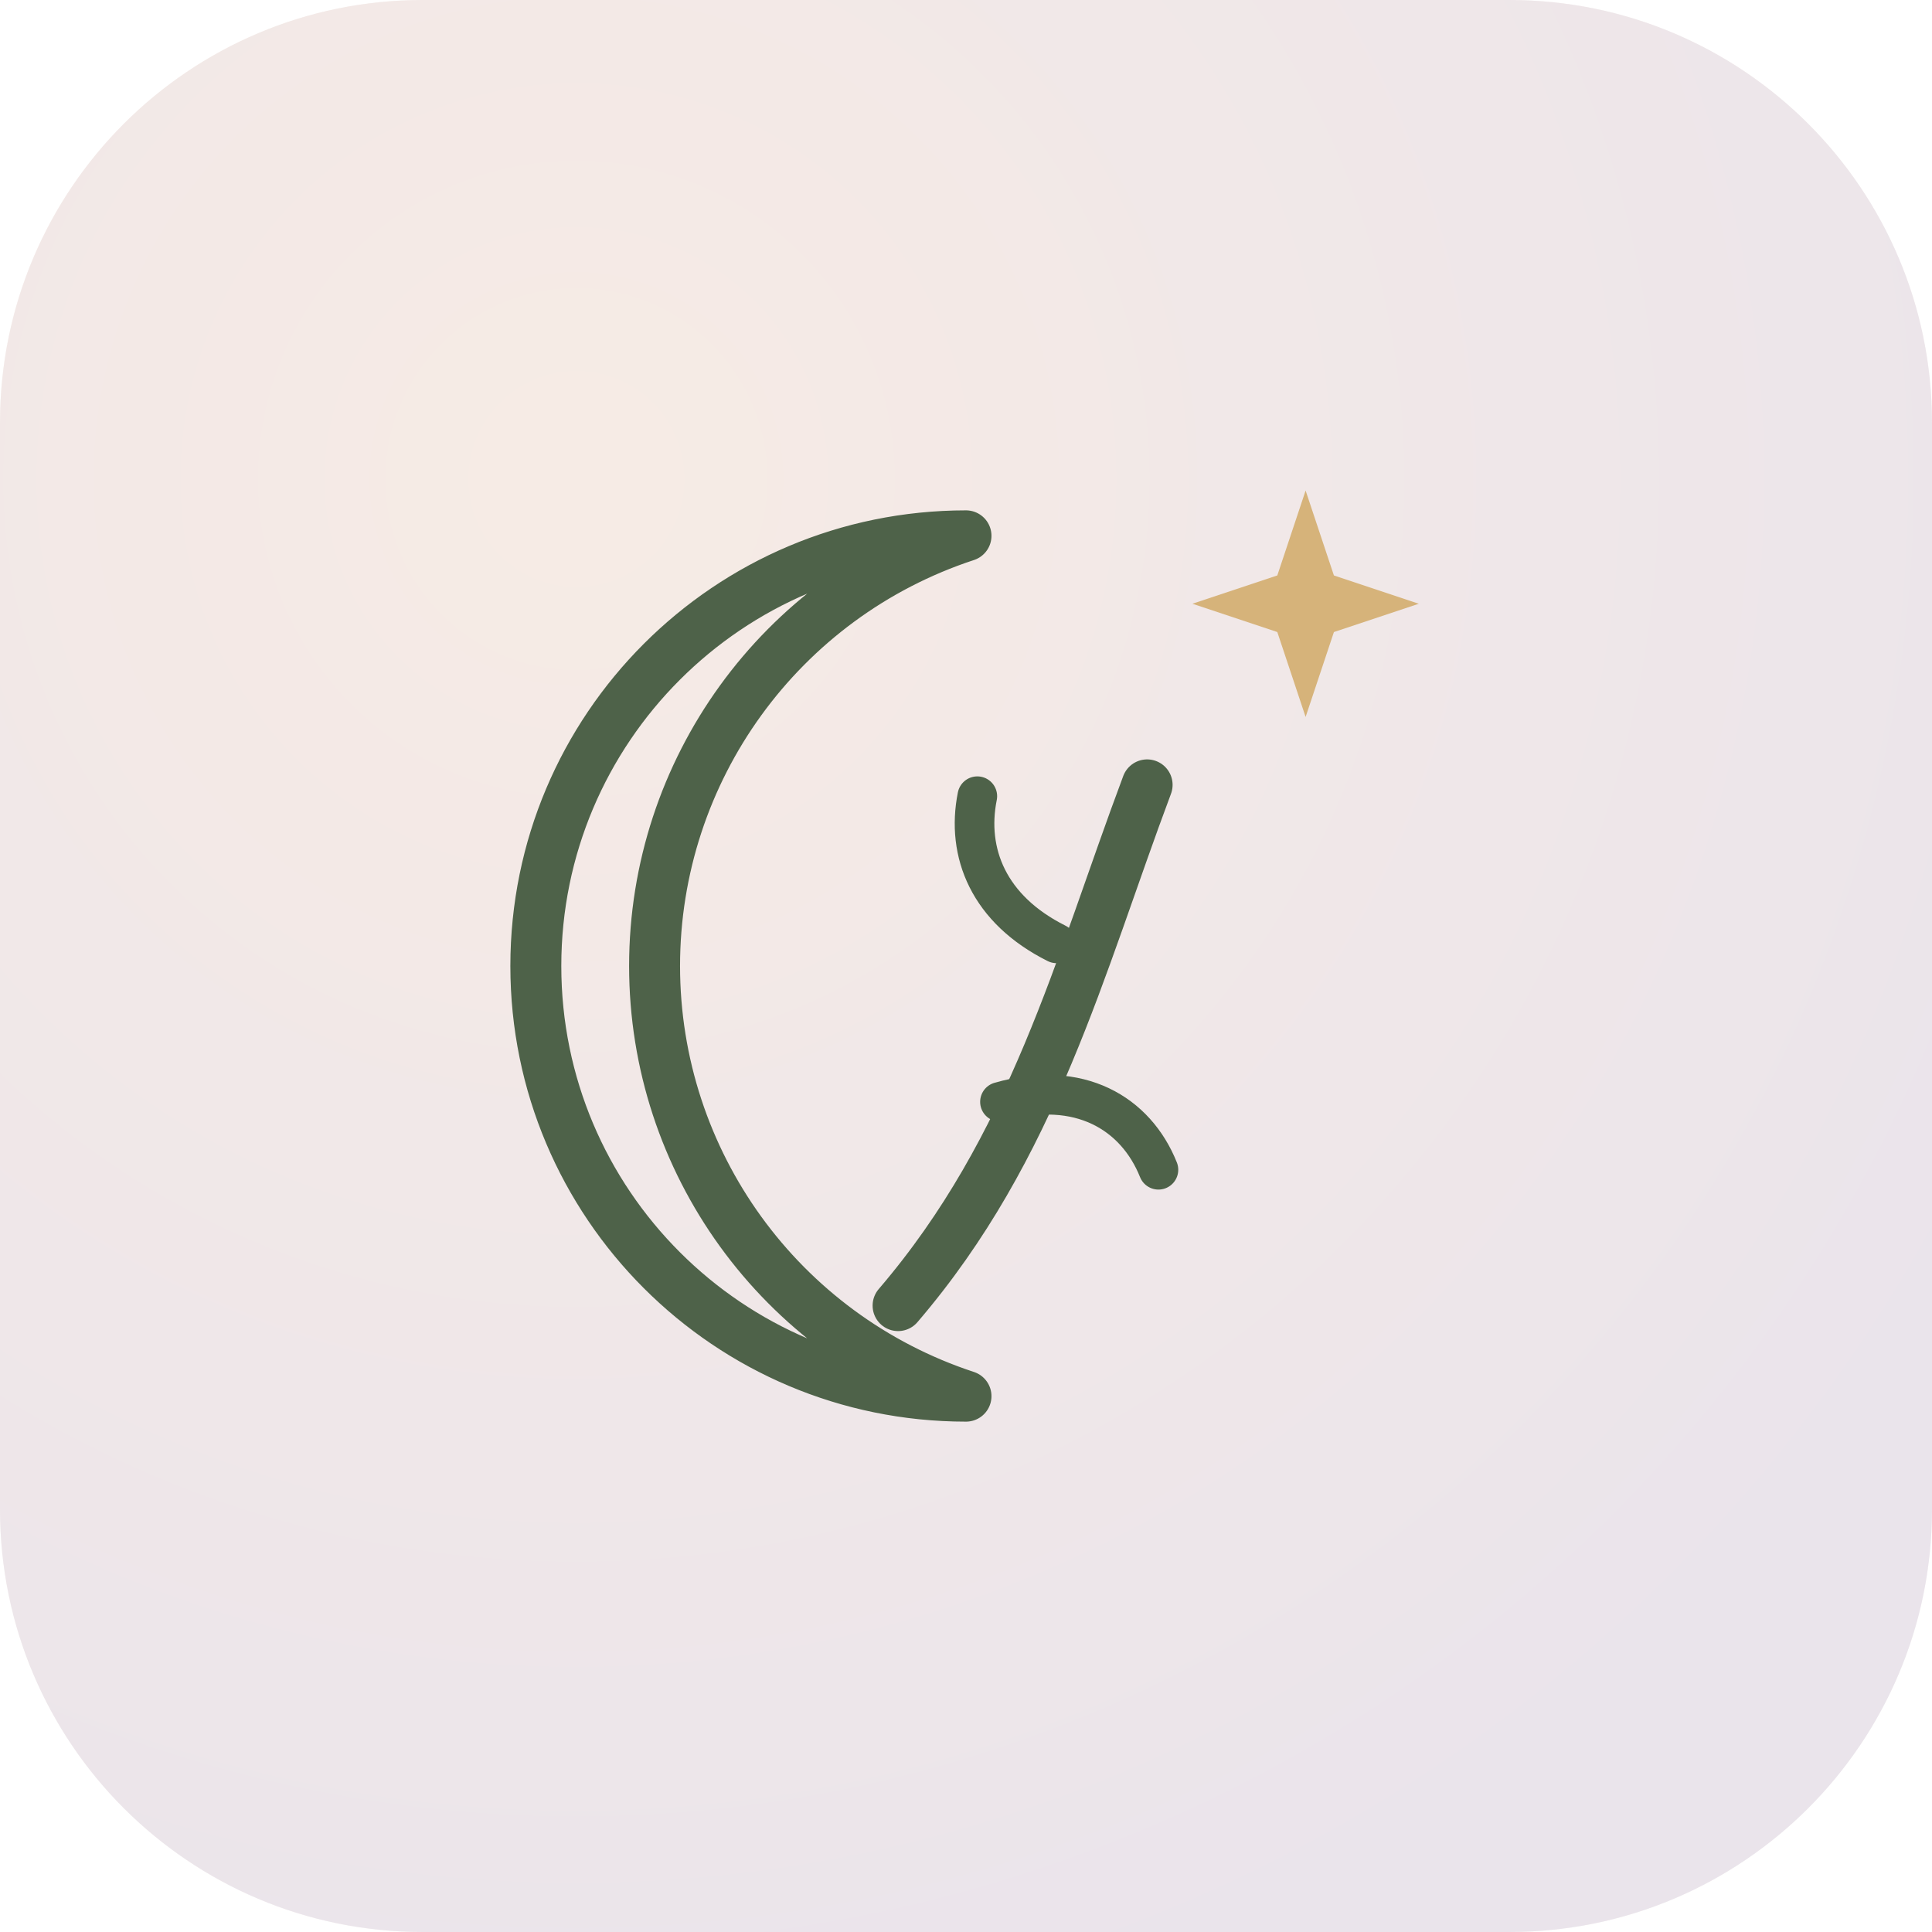
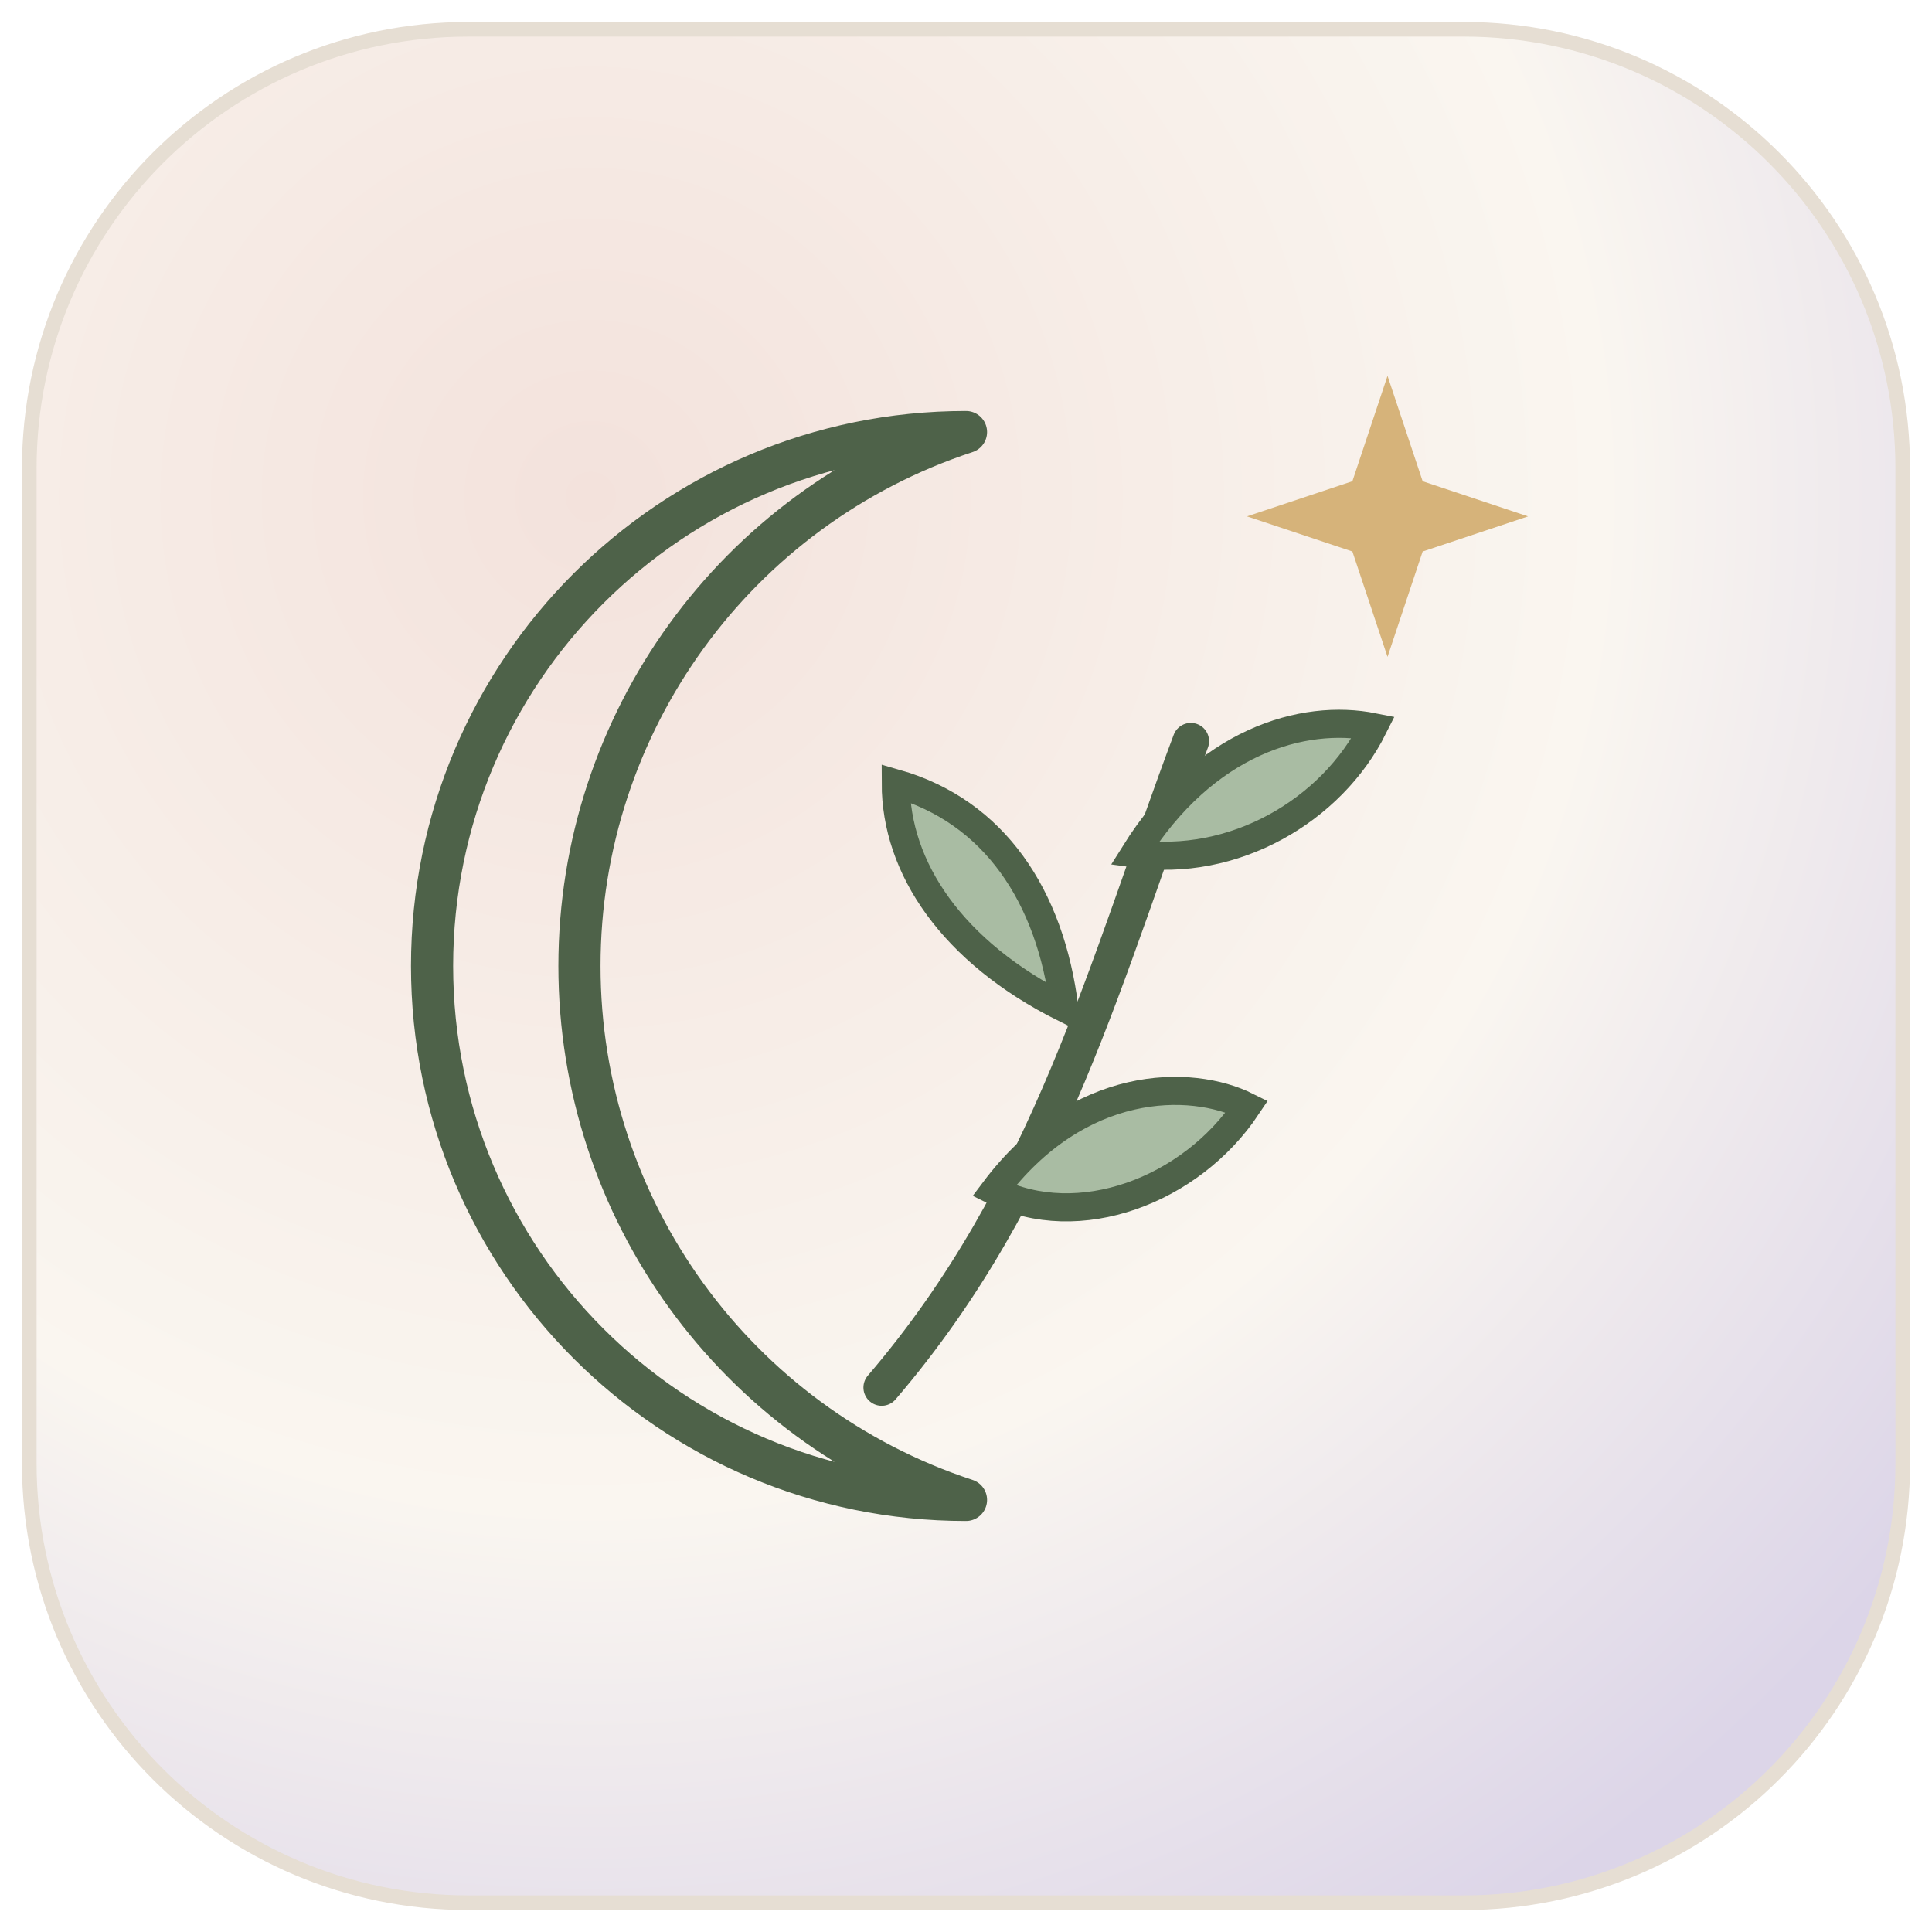
- <svg xmlns="http://www.w3.org/2000/svg" viewBox="0 0 512 512">
+ <svg xmlns="http://www.w3.org/2000/svg" viewBox="0 0 132 132">
  <defs>
-     <radialGradient id="w" cx="30%" cy="25%" r="85%">
-       <stop offset="0" stop-color="#f3e2dc" />
-       <stop offset="1" stop-color="#dcd5e8" />
+     <radialGradient id="w" cx="30%" cy="25%" r="90%">
+       <stop offset="0" stop-color="#F3E2DC" />
+       <stop offset="0.6" stop-color="#FAF6F0" />
+       <stop offset="1" stop-color="#DCD5E8" />
    </radialGradient>
  </defs>
-   <rect width="512" height="512" rx="112" fill="#faf6f0" />
-   <rect width="512" height="512" rx="112" fill="url(#w)" opacity=".55" />
-   <g transform="translate(106 106) scale(3)" fill="none" stroke="#4e6249" stroke-linecap="round" stroke-linejoin="round">
-     <path d="M50 12 A38 38 0 0 0 50 88 A40 40 0 0 1 50 12 Z" stroke-width="4.5" />
-     <path d="M44 80 C 56 66, 60 50, 66 34" stroke-width="4.5" />
-     <path d="M53 62 c7 -2 12 1 14 6 M58 48 c-6 -3 -8 -8 -7 -13" stroke-width="3.5" />
-     <path d="M80 8 L82.5 15.5 L90 18 L82.5 20.5 L80 28 L77.5 20.5 L70 18 L77.5 15.5 Z" fill="#d6b37a" stroke="none" />
+   <rect x="2" y="2" width="128" height="128" rx="30" fill="url(#w)" stroke="#E6DED3" />
+   <g transform="translate(18 18) scale(0.96)">
+     <path d="M50 12 A38 38 0 0 0 50 88 A40 40 0 0 1 50 12 Z" fill="none" stroke="#4E6249" stroke-width="3" stroke-linejoin="round" />
+     <path d="M44 80 C 56 66, 60 50, 66 34" fill="none" stroke="#4E6249" stroke-width="2.6" stroke-linecap="round" />
+     <path d="M52 66 c6 -8 14 -8 18 -6 c-4 6 -12 9 -18 6z" fill="#A9BCA3" stroke="#4E6249" stroke-width="2" />
+     <path d="M57 53 c-8 -4 -12 -10 -12 -16 c7 2 11 8 12 16z" fill="#A9BCA3" stroke="#4E6249" stroke-width="2" />
+     <path d="M62 42 c5 -8 12 -10 17 -9 c-3 6 -10 10 -17 9z" fill="#A9BCA3" stroke="#4E6249" stroke-width="2" />
+     <path d="M80 8 L82.5 15.5 L90 18 L82.5 20.5 L80 28 L77.5 20.5 L70 18 L77.5 15.5 Z" fill="#D6B37A" />
  </g>
</svg>
